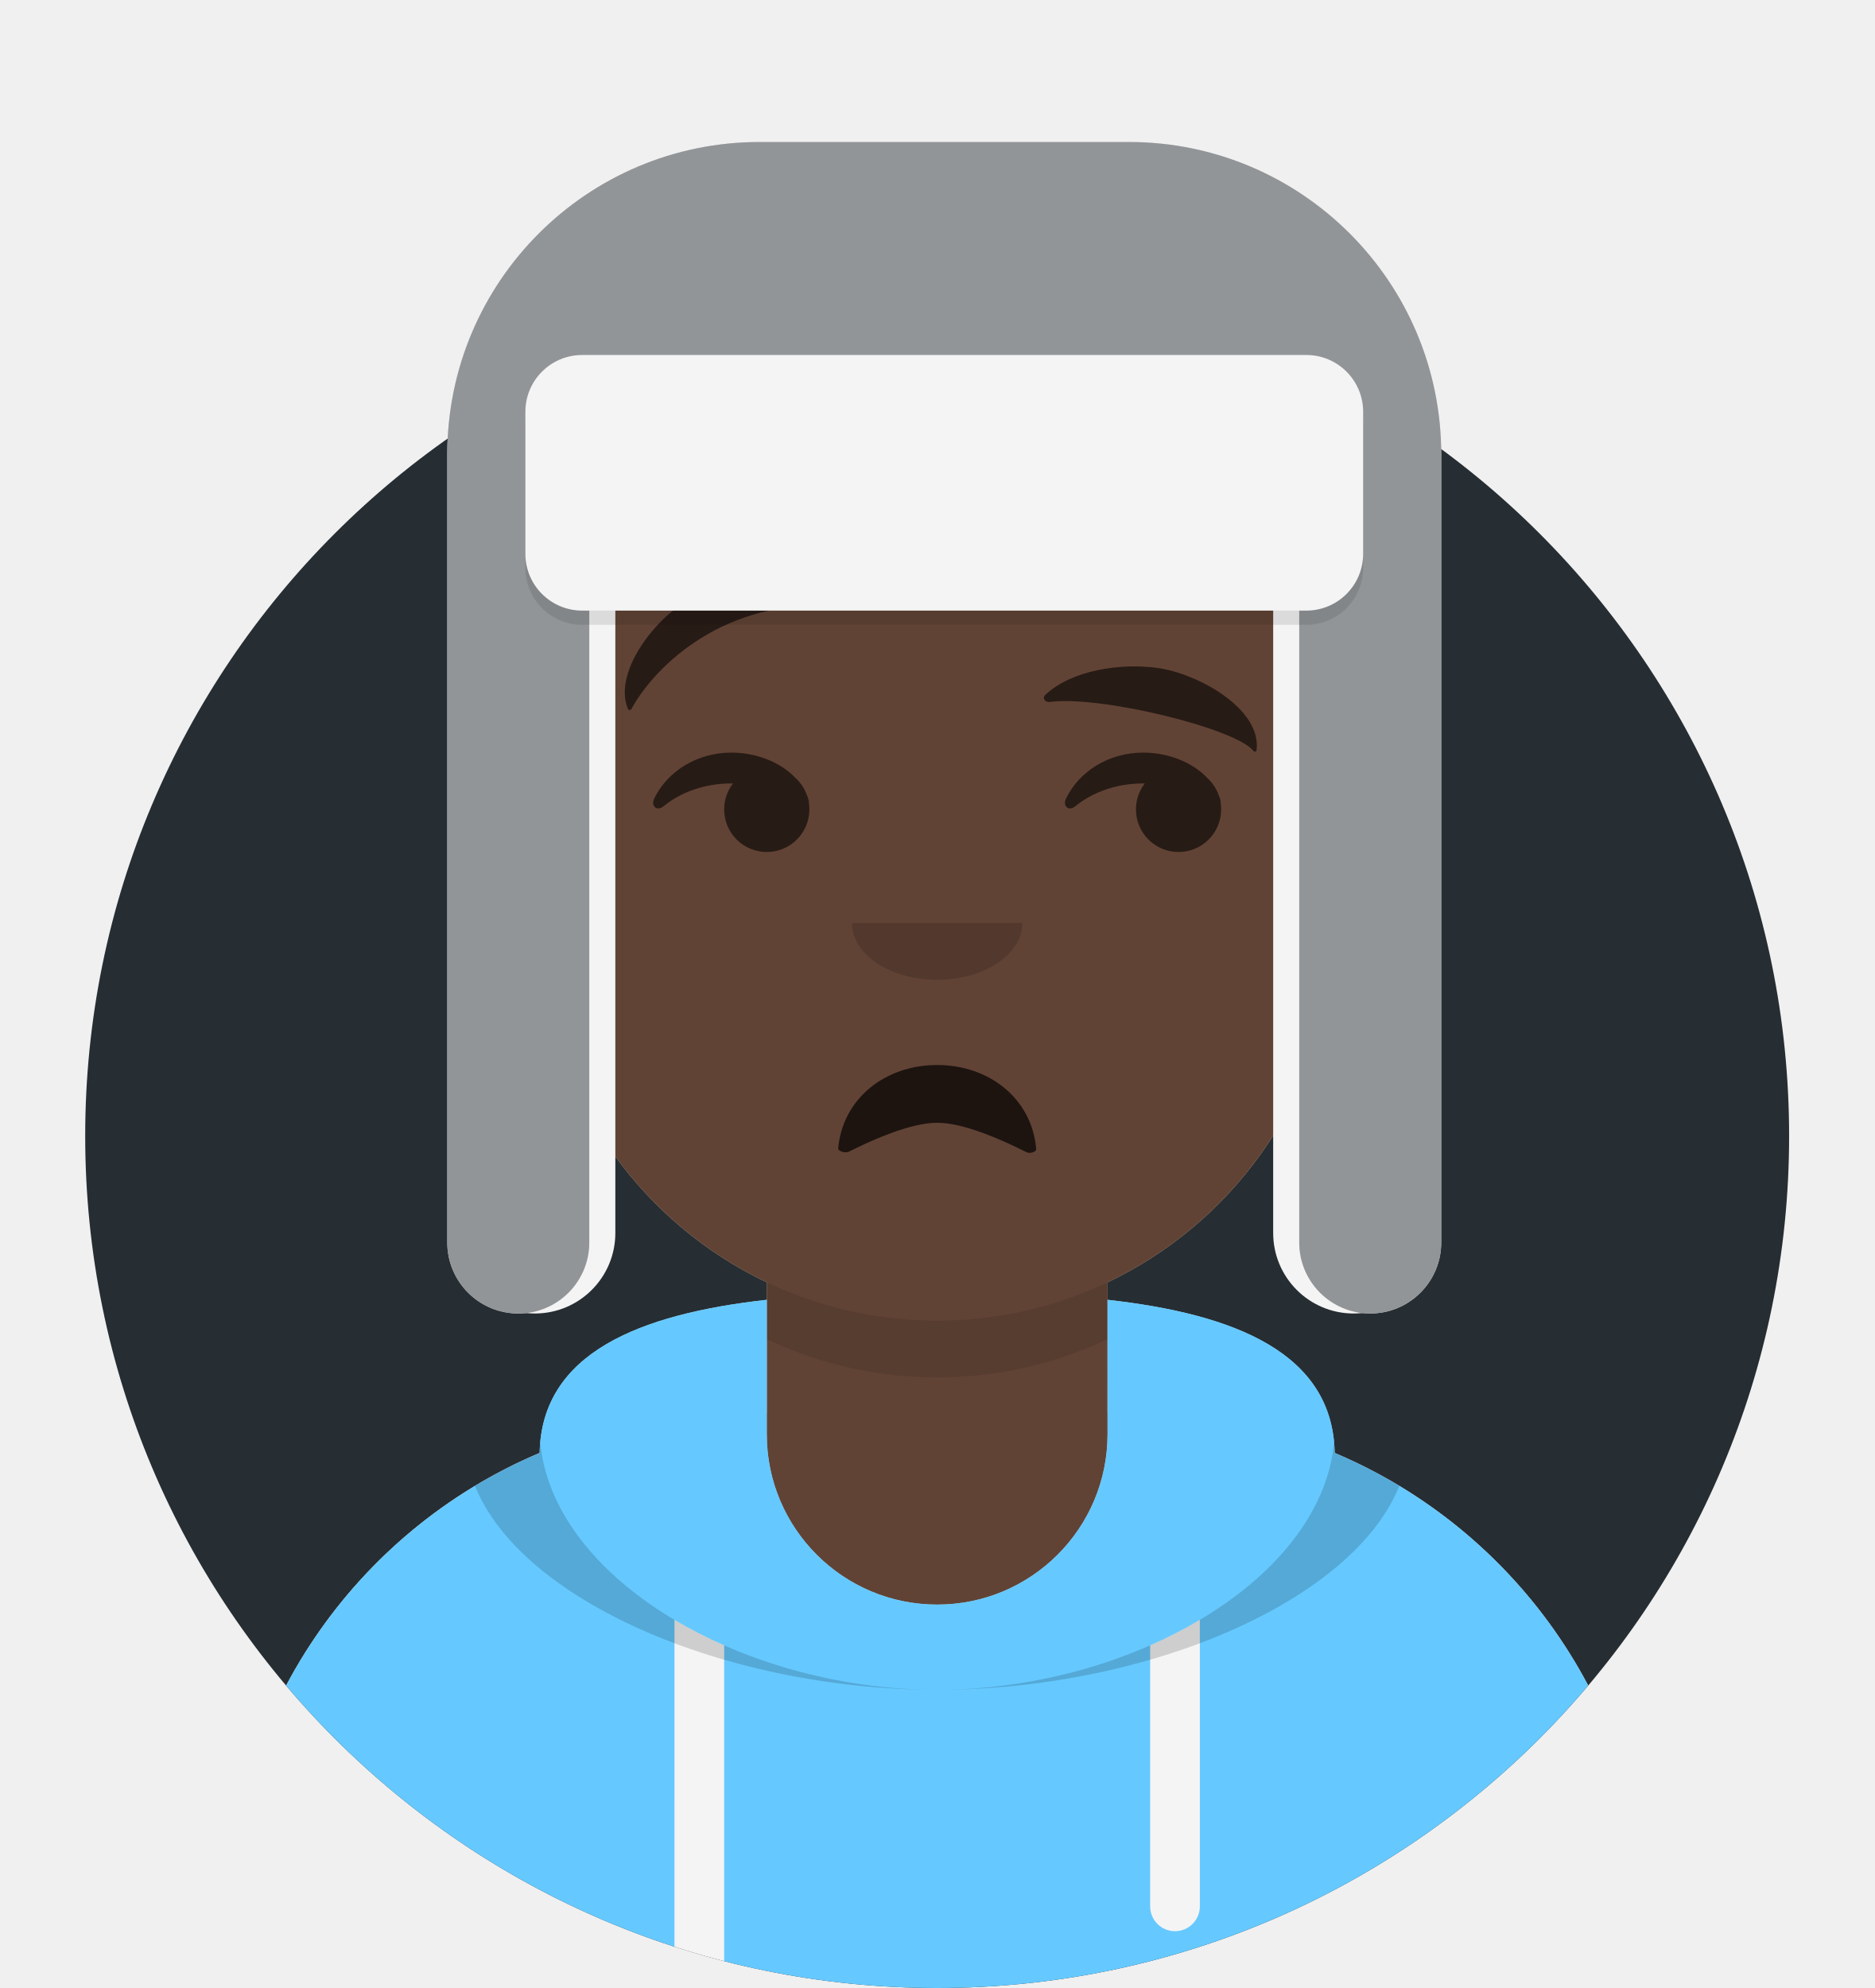
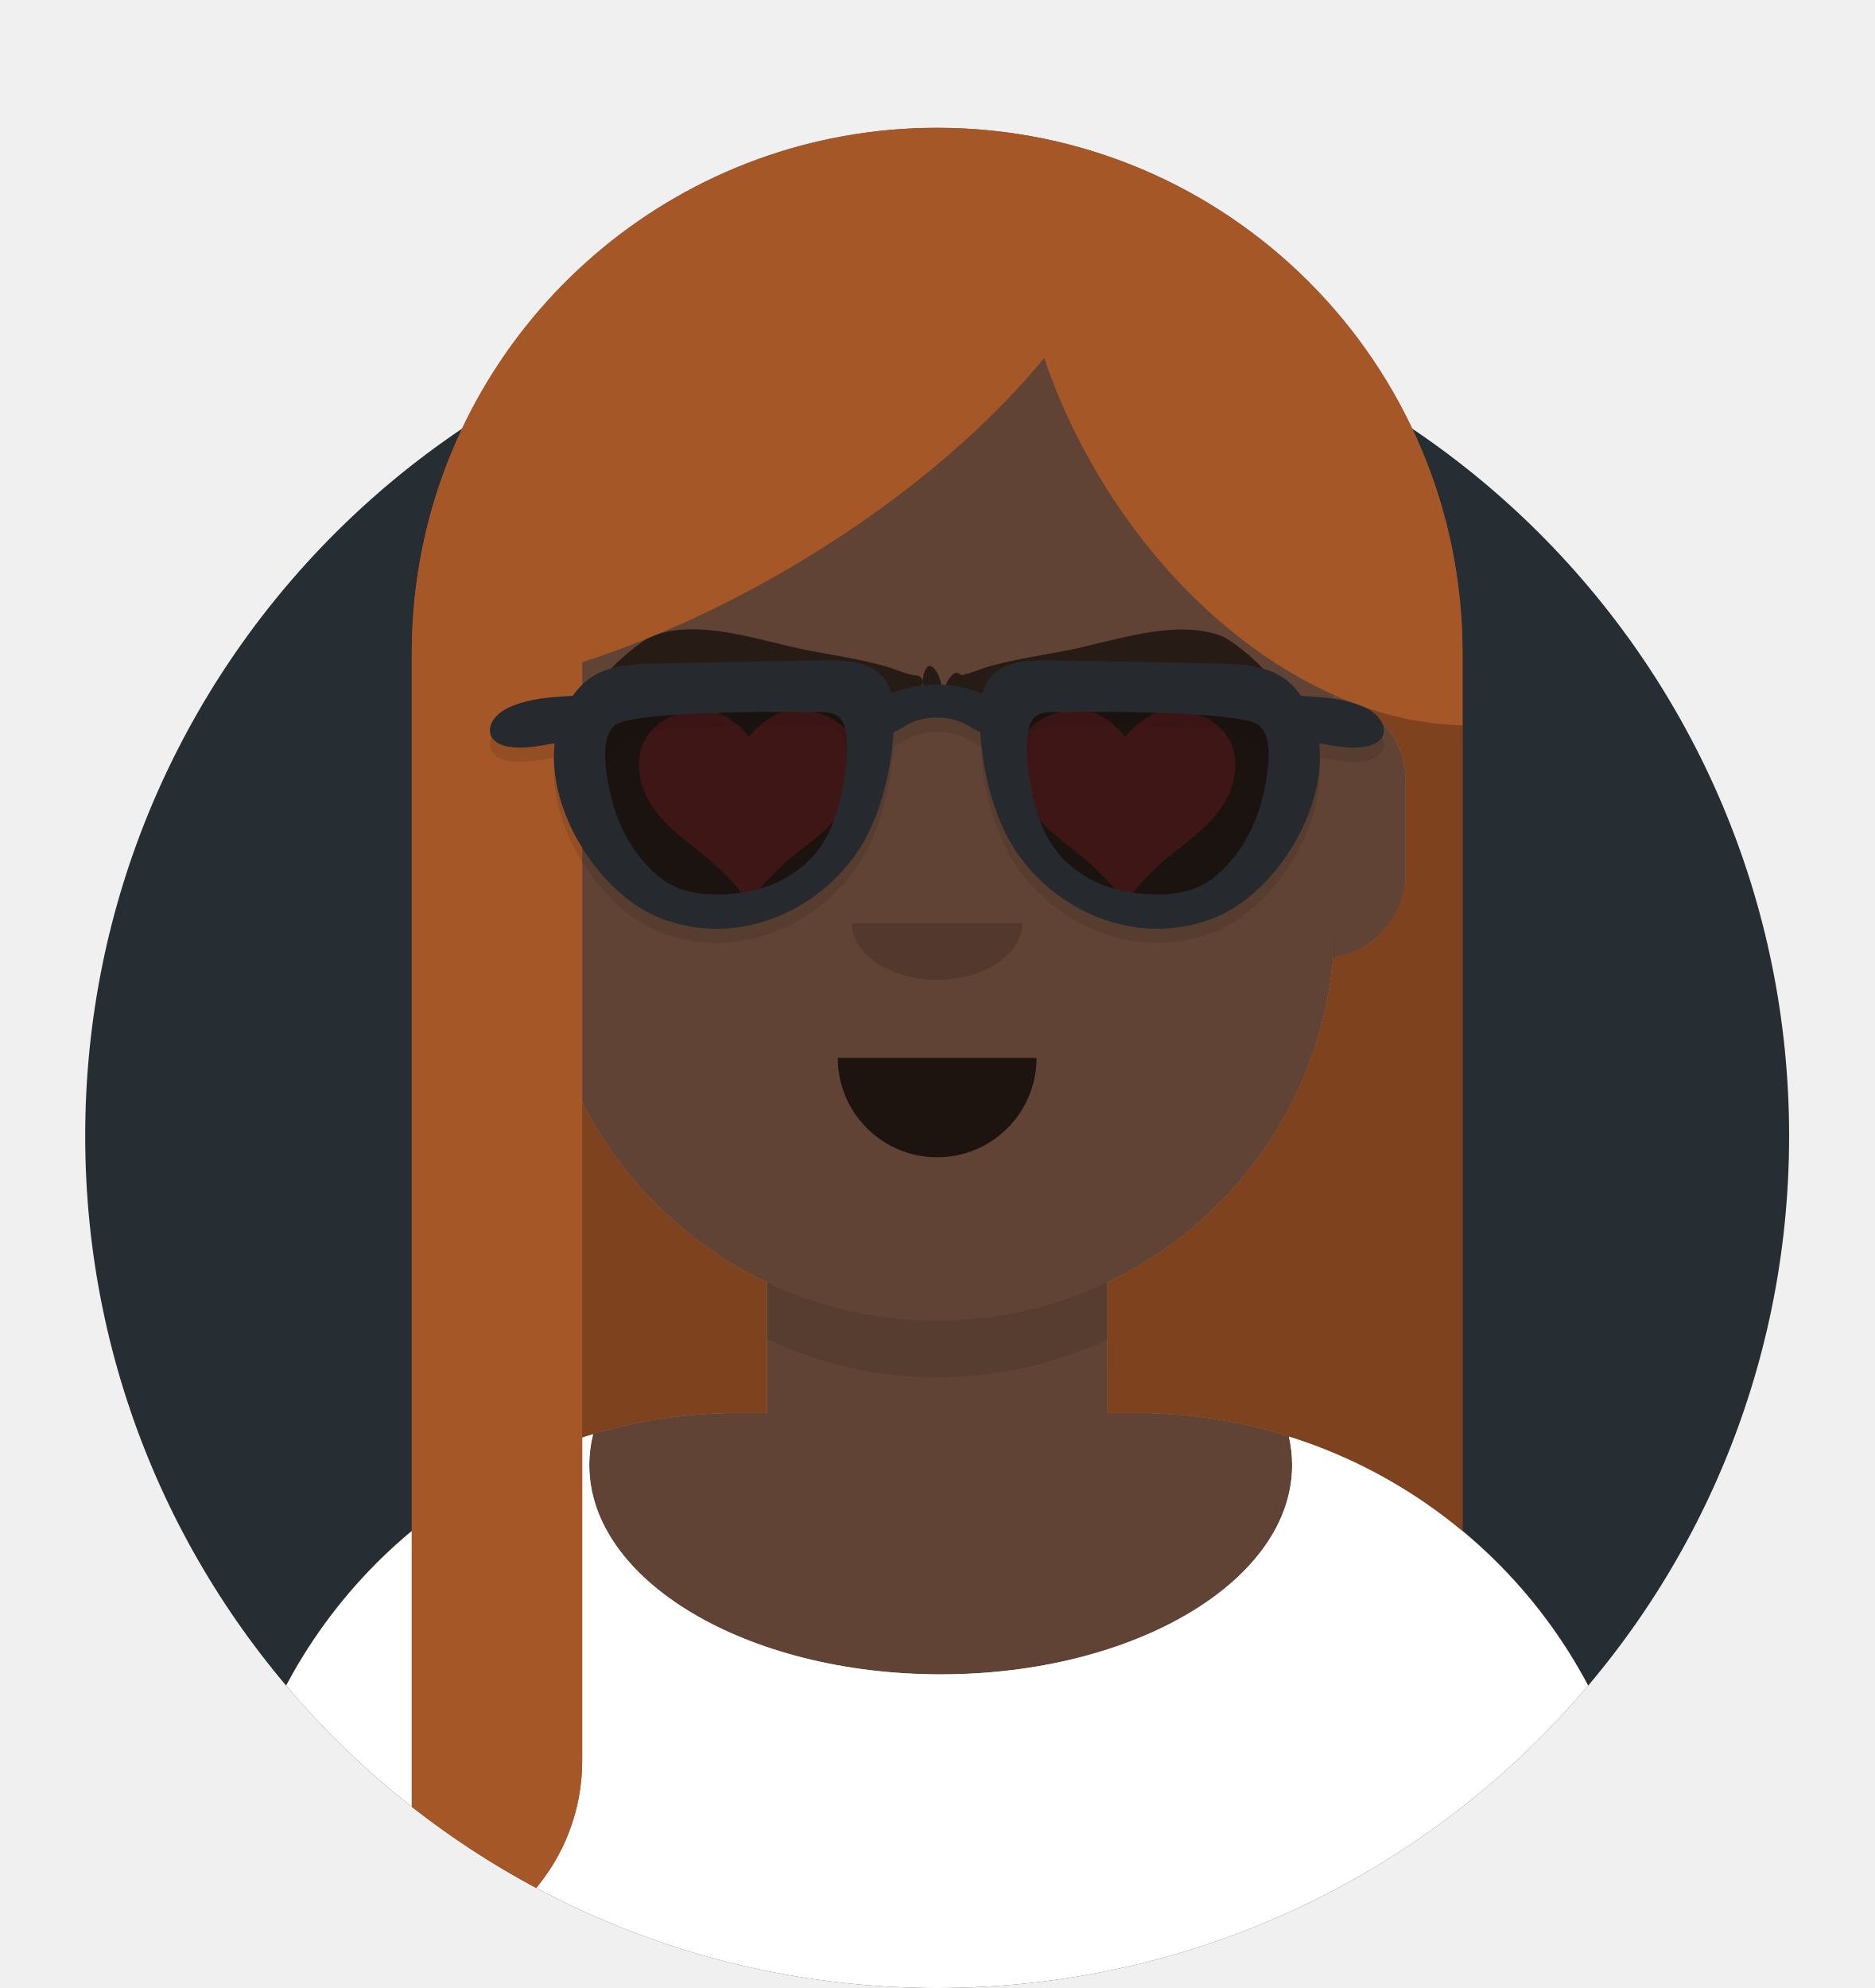
<svg xmlns="http://www.w3.org/2000/svg" xmlns:xlink="http://www.w3.org/1999/xlink" width="264px" height="280px" viewBox="0 0 264 280" version="1.1">
  <defs>
    <circle id="circle_path-1" cx="120" cy="120" r="120" />
    <path d="M-3.19744231e-14,160 L-3.19744231e-14,-1.42108547e-14 L264,-1.42108547e-14 L264,160 L252,160 C252,226.274 198.274,280 132,280 C65.726,280 12,226.274 12,160 L12,160 L-3.19744231e-14,160 Z" id="circle_path-3" />
    <path d="M100,0 C130.928,-5.68137151e-15 156,25.072 156,56 L156.001,62.166 C161.676,63.119 166,68.054 166,74 L166,88 C166,94.052 161.519,99.058 155.694,99.881 C153.628,119.686 141.238,136.422 124.001,144.61 L124,163 L128,163 C167.765,163 200,195.235 200,235 L200,244 L0,244 L0,235 C-4.86974701e-15,195.235 32.235,163 72,163 L76,163 L76,144.611 C58.763,136.422 46.372,119.687 44.305,99.881 C38.481,99.058 34,94.052 34,88 L34,74 C34,68.054 38.325,63.118 44,62.166 L44,56 C44,25.072 69.072,5.68137151e-15 100,0 Z" id="circle_path-5" />
    <path d="M83,36.348 C83,52.629 105.162,65.828 132.5,65.828 C159.838,65.828 182,52.629 182,36.348 C182,34.985 181.845,33.645 181.544,32.331 C210.784,41.488 232,68.792 232,101.052 L232,110 L32,110 L32,101.052 C32,68.397 53.739,40.82 83.534,32.002 C83.182,33.421 83,34.871 83,36.348 Z" id="circle_path-7" />
    <rect id="circle_path-9" x="0" y="0" width="264" height="280" />
    <path d="M74,0 C114.869,0 148,33.131 148,74 L148,84.148 L148,197.608 C135.525,187.237 119.491,181 102,181 L102,181 L98,181 L98,162.611 C115.531,154.283 128.048,137.115 129.791,116.867 C135.569,116.002 140,111.019 140,105 L140,105 L140,92 C140,87.354 137.359,83.324 133.497,81.33 C132.724,81.05 131.952,80.748 131.181,80.426 C130.795,80.32 130.401,80.233 130,80.166 L130,80.166 L130,79.917 C117.224,74.234 104.878,63.071 96.11,47.885 C93.175,42.801 90.831,37.595 89.066,32.397 C80.431,42.941 67.745,53.602 52.342,62.495 C42.778,68.017 33.147,72.291 24,75.266 L24,137.247 C29.602,148.318 38.773,157.278 50,162.611 L50,162.611 L50,181 L46,181 C38.327,181 30.935,182.2 24,184.423 L24,230 C24,244.106 13.569,255.776 0,257.716 L0,74 C0,33.131 33.131,0 74,0 Z" id="circle_path-11" />
  </defs>
  <g id="circle_Avataaar/Circle" stroke="none" stroke-width="1" fill="none" fill-rule="evenodd">
    <g id="circle_Circle" transform="translate(12, 40)">
      <mask id="circle_mask-2" fill="white">
        <use xlink:href="#circle_path-1" />
      </mask>
      <use id="circle_Background-Color" fill="#262E33" xlink:href="#circle_path-1" />
      <g id="circle_Fabric-Color" mask="url(#circle_mask-2)" fill="">
        <rect id="circle_🖍Color" x="0" y="0" width="240" height="240" />
      </g>
    </g>
    <mask id="circle_mask-4" fill="white">
      <use xlink:href="#circle_path-3" />
    </mask>
    <g id="circle_Mask" />
    <g id="circle_Avataaar" mask="url(#circle_mask-4)">
      <g id="circle_Body" transform="translate(32, 36)">
        <mask id="circle_mask-6" fill="white">
          <use xlink:href="#circle_path-5" />
        </mask>
        <use fill="#D0C6AC" xlink:href="#circle_path-5" />
        <g id="circle_Skin-Color" mask="url(#circle_mask-6)" fill="#614335">
          <g transform="translate(-32, 0)" id="circle_Color">
            <rect x="0" y="0" width="264" height="244" />
          </g>
        </g>
        <path d="M44,94 C44,124.928 69.072,150 100,150 C130.928,150 156,124.928 156,94 L156,94 L156,102 C156,132.928 130.928,158 100,158 C69.072,158 44,132.928 44,102 Z" id="circle_Neck-Shadow" fill-opacity="0.1" fill="#000000" mask="url(#circle_mask-6)" />
      </g>
      <g id="circle_Clothing" transform="translate(0, 170)">
        <defs>
-           <path d="M187.997,34.742 L187.995,34.645 C213.853,45.567 232,71.164 232,100.999 L232,110 L32,110 L32,100.999 C32,71.164 50.147,45.567 76.006,34.644 C76.282,20.552 90.082,15.076 108,13.071 L108,32 C108,45.255 118.745,56 132,56 C145.255,56 156,45.255 156,32 L156,32 L156.001,13.071 C173.96,15.081 187.783,20.577 187.997,34.742 Z" id="hoodie_path-1" />
+           <path d="M83,36.348 C83,52.629 105.162,65.828 132.5,65.828 C159.838,65.828 182,52.629 182,36.348 C182,34.985 181.845,33.645 181.544,32.331 C210.784,41.488 232,68.792 232,101.052 L232,110 L32,110 L32,101.052 C32,68.397 53.739,40.82 83.534,32.002 C83.182,33.421 83,34.871 83,36.348 Z" id="shirt_scoop_neck_path-1" />
        </defs>
-         <g id="hoodie_Clothing/Hoodie" stroke="none" stroke-width="1" fill="none" fill-rule="evenodd">
-           <mask id="hoodie_mask-2" fill="white">
-             <use xlink:href="#hoodie_path-1" />
+         <g id="shirt_scoop_neck_Clothing/Shirt-Scoop-Neck" stroke="none" stroke-width="1" fill="none" fill-rule="evenodd">
+           <mask id="shirt_scoop_neck_mask-2" fill="white">
+             <use xlink:href="#shirt_scoop_neck_path-1" />
          </mask>
-           <use id="hoodie_Hoodie" fill="#B7C1DB" xlink:href="#hoodie_path-1" />
-           <g id="hoodie_Fabric-Color" mask="url(#hoodie_mask-2)" fill="#65C9FF">
-             <rect id="hoodie_🖍Color" x="0" y="0" width="264" height="110" />
+           <use id="shirt_scoop_neck_Clothes" fill="#E6E6E6" xlink:href="#shirt_scoop_neck_path-1" />
+           <g id="shirt_scoop_neck_Fabric-Color" mask="url(#shirt_scoop_neck_mask-2)" fill="#FFFFFF">
+             <rect id="shirt_scoop_neck_🖍Color" x="0" y="0" width="264" height="110" />
          </g>
-           <path d="M102,61.739 L102,110 L95,110 L94.999,58.15 C97.203,59.46 99.546,60.661 102,61.739 Z M169.001,58.149 L169,98.5 C169,100.433 167.433,102 165.5,102 C163.567,102 162,100.433 162,98.5 L162.001,61.738 C164.455,60.66 166.798,59.459 169.001,58.149 Z" id="hoodie_Straps" fill="#F4F4F4" mask="url(#hoodie_mask-2)" />
-           <path d="M132,68 L130.996,67.995 C97.88,67.68 65.5,51.823 65.5,32.308 C65.5,21.243 75.909,15.571 90.959,12.725 C81.875,16.075 76,21.706 76,31.077 C76,51.469 103.821,68 132,68 Z M132,68 C160.179,68 188,51.469 188,31.077 C188,21.706 182.125,16.075 173.041,12.725 C188.091,15.571 198.5,21.243 198.5,32.308 C198.5,52.02 165.462,68 132,68 L132,68 Z" id="hoodie_Shadow" fill-opacity="0.16" fill="#000000" mask="url(#hoodie_mask-2)" />
        </g>
      </g>
      <g id="circle_Face" transform="translate(76, 82)" fill="#000000">
        <g id="circle_Mouth" transform="translate(2, 52)">
-           <g id="sad_Mouth/Sad" stroke="none" stroke-width="1" fill="none" fill-rule="evenodd" fill-opacity="0.7">
-             <path d="M40.058,16.654 C40.708,23.683 46.702,28.377 54,28.377 C61.342,28.377 67.363,23.627 67.953,16.529 C67.984,16.151 67.077,15.853 66.629,16.077 C61.09,18.85 56.881,20.237 54,20.237 C51.156,20.237 47.007,18.88 41.554,16.168 C41.047,15.916 40.02,16.236 40.058,16.654 Z" id="sad_Mouth" fill="#000000" transform="translate(54.00536, 22.18841) scale(1, -1) translate(-54.00536, -22.18841) " />
+           <g id="default_Mouth/Default" stroke="none" stroke-width="1" fill="none" fill-rule="evenodd" fill-opacity="0.7">
+             <path d="M40,15 C40,22.732 46.268,29 54,29 L54,29 C61.732,29 68,22.732 68,15" id="default_Mouth" fill="#000000" />
          </g>
        </g>
        <g id="circle_Nose" transform="translate(28, 40)" fill-opacity="0.16">
          <g id="default_Nose/Default" stroke="none" stroke-width="1" fill="none" fill-rule="evenodd" fill-opacity="0.16">
            <path d="M16,8 C16,12.418 21.373,16 28,16 L28,16 C34.627,16 40,12.418 40,8" id="default_Nose" fill="#000000" />
          </g>
        </g>
        <g id="circle_Eyes" transform="translate(0, 8)">
-           <g id="side_Eyes/Side-😒" stroke="none" stroke-width="1" fill="none" fill-rule="evenodd" fill-opacity="0.6">
-             <path d="M26.998,16 C30.502,16 33.891,17.314 36.018,19.543 C36.764,20.217 37.341,21.076 37.676,22.049 C37.726,22.166 37.772,22.286 37.815,22.407 C37.909,22.67 37.947,22.92 37.94,23.142 C37.979,23.422 38,23.708 38,24 C38,27.314 35.314,30 32,30 C28.686,30 26,27.314 26,24 C26,22.625 26.463,21.358 27.241,20.346 C27.16,20.344 27.079,20.344 26.998,20.344 C23.257,20.344 19.874,21.579 17.438,23.572 C16.547,24.3 15.62,23.558 16.16,22.447 C18.007,18.649 22.164,16 26.998,16 Z" id="side_Eye" fill="#000000" />
-             <path d="M84.998,16 C88.502,16 91.891,17.314 94.018,19.543 C94.764,20.217 95.341,21.076 95.676,22.049 C95.726,22.166 95.772,22.286 95.815,22.407 C95.909,22.67 95.947,22.92 95.94,23.142 C95.979,23.422 96,23.708 96,24 C96,27.314 93.314,30 90,30 C86.686,30 84,27.314 84,24 C84,22.625 84.463,21.358 85.241,20.346 C85.16,20.344 85.079,20.344 84.998,20.344 C81.257,20.344 77.874,21.579 75.438,23.572 C74.547,24.3 73.62,23.558 74.16,22.447 C76.007,18.649 80.164,16 84.998,16 Z" id="side_Eye" fill="#000000" />
+           <g id="heart_Eyes/Hearts-😍" stroke="none" stroke-width="1" fill="none" fill-rule="evenodd" fill-opacity="0.8">
+             <path d="M35.958,10 C33.407,10 30.884,11.98 29.5,13.821 C28.111,11.98 25.593,10 23.042,10 C17.552,10 14,13.334 14,17.641 C14,23.371 18.412,26.771 23.042,30.377 C24.695,31.613 27.822,34.778 28.208,35.471 C28.594,36.164 30.314,36.189 30.792,35.471 C31.269,34.753 34.302,31.613 35.958,30.377 C40.585,26.771 45,23.371 45,17.641 C45,13.334 41.448,10 35.958,10 Z" id="heart_Heart" fill="#FF5353" fill-rule="nonzero" />
+             <path d="M88.958,10 C86.407,10 83.884,11.98 82.5,13.821 C81.111,11.98 78.593,10 76.042,10 C70.552,10 67,13.334 67,17.641 C67,23.371 71.412,26.771 76.042,30.377 C77.695,31.613 80.822,34.778 81.208,35.471 C81.594,36.164 83.314,36.189 83.792,35.471 C84.269,34.753 87.302,31.613 88.958,30.377 C93.585,26.771 98,23.371 98,17.641 C98,13.334 94.448,10 88.958,10 Z" id="heart_Heart" fill="#FF5353" fill-rule="nonzero" />
          </g>
        </g>
        <g id="circle_Eyebrow" fill-opacity="0.6">
-           <g id="up_down_natural_Eyebrow/Natural/Up-Down-Natural" stroke="none" stroke-width="1" fill="none" fill-rule="evenodd" fill-opacity="0.6">
-             <path d="M22.766,1.578 L23.677,1.176 C28.919,-0.905 36.865,-0.033 41.723,2.299 C42.29,2.571 41.902,3.452 41.321,3.407 C26.402,2.256 16.358,11.553 12.946,17.847 C12.845,18.034 12.539,18.055 12.464,17.881 C10.156,12.562 16.913,3.896 22.766,1.578 Z" id="up_down_natural_Eye-Browse-Reddit" fill="#000000" />
-             <path d="M86.535,12.025 C92.342,12.293 101.73,16.512 101.488,22.368 C101.48,22.56 101.199,22.644 101.061,22.497 C98.306,19.537 78.746,16.547 71.856,18.132 C71.226,18.277 70.747,17.655 71.146,17.206 C74.568,13.357 81.333,11.779 86.535,12.025 Z" id="up_down_natural_Eyebrow" fill="#000000" transform="translate(86.24651, 17.28591) rotate(5) translate(-86.24651, -17.28591) " />
+           <g id="unibrow_natural_Eyebrow/Natural/Unibrow-Natural" stroke="none" stroke-width="1" fill="none" fill-rule="evenodd" fill-opacity="0.6">
+             <path d="M57.001,12 C57,11.996 57,11.996 57.001,12 M96.281,8.15 C97.724,8.76 105.242,14.894 103.823,17.572 C103.563,18.062 102.91,18.144 102.525,17.751 C101.998,17.215 100.988,16.584 100.86,16.508 C95.856,13.497 89.636,14.19 84.172,15.015 C78.015,15.946 71.949,18.077 65.703,17.051 C64.113,16.789 61.31,16.058 59.458,14.891 C59.217,15.381 58.773,15.717 58.075,15.655 C55.845,15.457 57.592,12 58.763,12 C58.988,12 59.183,12.142 59.336,12.369 C60.626,12.208 61.918,11.617 63.241,11.291 C66.928,10.38 70.689,9.987 74.428,9.389 C81.09,8.324 89.747,5.392 96.281,8.15 Z" id="unibrow_natural_Kahlo" fill="#000000" transform="translate(80.5, 12.5) rotate(-2) translate(-80.5, -12.5) " />
+             <path d="M54.999,12 C55,11.996 55,11.996 54.999,12 M15.719,8.15 C22.253,5.392 30.91,8.324 37.572,9.389 C41.311,9.987 45.072,10.38 48.759,11.291 C50.242,11.657 51.685,12.354 53.131,12.413 C53.833,12.441 54.267,13.276 53.815,13.824 C52.332,15.618 48.327,16.717 46.297,17.051 C40.051,18.077 33.985,15.946 27.828,15.015 C22.364,14.19 16.144,13.497 11.14,16.508 C11.012,16.584 10.002,17.215 9.475,17.751 C9.09,18.144 8.437,18.062 8.177,17.572 C6.758,14.894 14.276,8.76 15.719,8.15 Z M54.934,11 C56.105,11 57.852,15.402 55.622,15.653 C53.392,15.904 53.763,11 54.934,11 Z" id="unibrow_natural_Frida" fill="#000000" transform="translate(32.34868, 12.5) rotate(2) translate(-32.34868, -12.5) " />
          </g>
        </g>
      </g>
      <g id="circle_Top">
        <defs>
-           <path d="M96,0 C120.301,-4.46393476e-15 140,19.699 140,44 L140,54 L140,155 C140,160.523 135.523,165 130,165 C124.477,165 120,160.523 120,155 L120,54 L20,54 L20,155 C20,160.523 15.523,165 10,165 C4.477,165 6.76353751e-16,160.523 0,155 L0,44 C-2.9759565e-15,19.699 19.699,4.46393476e-15 44,0 L96,0 Z" id="winter_hat_1_path-1" />
-           <rect id="winter_hat_1_path-3" x="74" y="50" width="118" height="36" rx="8" />
-           <filter x="-0.8%" y="-2.8%" width="101.7%" height="111.1%" filterUnits="objectBoundingBox" id="winter_hat_1_filter-4">
-             <feOffset dx="0" dy="2" in="SourceAlpha" result="shadowOffsetOuter1" />
-             <feColorMatrix values="0 0 0 0 0   0 0 0 0 0   0 0 0 0 0  0 0 0 0.1 0" type="matrix" in="shadowOffsetOuter1" />
-           </filter>
+           <path d="M98 181L98 162.611C115.531 154.283 128.048 137.115 129.791 116.867C135.569 116.002 140 111.019 140 105L140 92C140 87.358 137.364 83.331 133.506 81.335C132.73 81.052 131.955 80.749 131.18 80.426C130.794 80.32 130.4 80.233 130 80.166L130 79.917C117.224 74.234 104.878 63.071 96.11 47.885C93.175 42.801 90.831 37.595 89.066 32.397C80.431 42.941 67.745 53.602 52.342 62.495C42.778 68.017 33.147 72.291 24 75.266L24 137.246C29.602 148.318 38.773 157.277 50 162.611L50 181L46 181C38.327 181 30.935 182.2 24 184.423L24 230C24 244.106 13.569 255.776 0 257.716L0 74C0 68.891 0.518 63.904 1.503 59.086C8.404 25.366 38.24 0 74 0C114.869 0 148 33.131 148 74L148 197.608C135.525 187.237 119.491 181 102 181L98 181Z" id="straight_2_path_1" />
+           <clipPath id="straight_2_mask_1">
+             <use xlink:href="#straight_2_path_1" />
+           </clipPath>
        </defs>
-         <g id="winter_hat_1_Facial-Hair" transform="translate(49, 72)" />
-         <g id="winter_hat_1_Top/Accessories/Winter-Hat-1" stroke="none" stroke-width="1" fill="none" fill-rule="evenodd">
-           <g id="winter_hat_1_hat" transform="translate(63, 20)">
-             <path d="M23.671,48 L23.671,153.664 C23.671,159.925 18.596,165 12.336,165 C6.075,165 1,159.925 1,153.664 L1,48 L23.671,48 Z M139,48 L139,153.664 C139,159.925 133.925,165 127.664,165 C121.404,165 116.329,159.925 116.329,153.664 L116.329,48 L139,48 Z" id="winter_hat_1_inside" fill="#F4F4F4" />
-             <mask id="winter_hat_1_mask-2" fill="white">
-               <use xlink:href="#winter_hat_1_path-1" />
-             </mask>
-             <use id="winter_hat_1_hat-mask" fill="#D8D8D8" xlink:href="#winter_hat_1_path-1" />
-             <g id="winter_hat_1_Fabric-Color" mask="url(#winter_hat_1_mask-2)" fill="#929598">
-               <g transform="translate(-4, -1)" id="winter_hat_1_🖍Color">
-                 <rect x="0" y="0" width="149" height="172" />
+         <g id="straight_2_TopLong-HairStraight-2" transform="translate(-1 0)">
+           <g id="straight_2_Hair" transform="translate(59 18)">
+             <path d="M98 181L98 162.611C115.531 154.283 128.048 137.115 129.791 116.867C135.569 116.002 140 111.019 140 105L140 92C140 87.358 137.364 83.331 133.506 81.335C132.73 81.052 131.955 80.749 131.18 80.426C130.794 80.32 130.4 80.233 130 80.166L130 79.917C117.224 74.234 104.878 63.071 96.11 47.885C93.175 42.801 90.831 37.595 89.066 32.397C80.431 42.941 67.745 53.602 52.342 62.495C42.778 68.017 33.147 72.291 24 75.266L24 137.246C29.602 148.318 38.773 157.277 50 162.611L50 181L46 181C38.327 181 30.935 182.2 24 184.423L24 230C24 244.106 13.569 255.776 0 257.716L0 74C0 68.891 0.518 63.904 1.503 59.086C8.404 25.366 38.24 0 74 0C114.869 0 148 33.131 148 74L148 197.608C135.525 187.237 119.491 181 102 181L98 181Z" id="straight_2_Mask-Hair" fill="#944F23" fill-rule="evenodd" stroke="none" />
+             <g clip-path="url(#straight_2_mask_1)">
+               <g id="straight_2_Hair-Color" transform="translate(-58 -18)" fill="#ECDCBF">
+                 <path d="M0 0L264 0L264 280L0 280L0 0Z" id="straight_2_Color" fill="#A55728" fill-rule="evenodd" stroke="none" />
              </g>
            </g>
          </g>
-           <g id="winter_hat_1_hat-front">
-             <use fill="black" fill-opacity="1" filter="url(#winter_hat_1_filter-4)" xlink:href="#winter_hat_1_path-3" />
-             <use fill="#F4F4F4" fill-rule="evenodd" xlink:href="#winter_hat_1_path-3" />
+           <path d="M76.326 181L76.326 162.611C93.857 154.283 106.374 137.115 108.117 116.867C113.895 116.002 118.326 111.019 118.326 105L118.326 92C118.326 87.358 115.69 83.331 111.832 81.335C116.7 83.108 121.589 84.072 126.326 84.148L126.326 197.608C113.851 187.237 97.817 181 80.326 181L76.326 181ZM2.326 184.423C9.261 182.2 16.653 181 24.326 181L28.326 181L28.326 162.611C17.099 157.277 7.927 148.318 2.326 137.246L2.326 184.423ZM108.326 79.917L108.326 80.166C108.726 80.233 109.12 80.32 109.506 80.426C109.112 80.261 108.719 80.092 108.326 79.917Z" transform="translate(80.67409 18)" id="straight_2_Shadow" fill="#000000" fill-opacity="0.239" fill-rule="evenodd" stroke="none" />
+           <g id="straight_2_Facial-Hair" transform="translate(49 72)" />
+           <g id="straight_2_Accessory" transform="translate(62 85)">
+             <defs>
+               <filter x="-3.2%" y="-10.5%" width="106.3%" height="121.1%" filterUnits="objectBoundingBox" id="sunglasses_filter-1">
+                 <feOffset dx="0" dy="2" in="SourceAlpha" result="shadowOffsetOuter1" />
+                 <feColorMatrix values="0 0 0 0 0   0 0 0 0 0   0 0 0 0 0  0 0 0 0.1 0" type="matrix" in="shadowOffsetOuter1" result="shadowMatrixOuter1" />
+                 <feMerge>
+                   <feMergeNode in="shadowMatrixOuter1" />
+                   <feMergeNode in="SourceGraphic" />
+                 </feMerge>
+               </filter>
+               <linearGradient x1="50%" y1="0%" x2="50%" y2="70.506%" id="sunglasses_linearGradient-2">
+                 <stop stop-color="#FFFFFF" stop-opacity="0.5" offset="0%" />
+                 <stop stop-color="#000000" stop-opacity="0.5" offset="100%" />
+               </linearGradient>
+               <path d="M47.01,6.277 C49.521,6.301 50.708,6.726 51.136,9.392 C51.569,12.092 51.148,15.128 50.648,17.787 C49.886,21.848 48.617,25.826 45.664,28.794 C44.109,30.358 42.212,31.603 40.194,32.454 C39.123,32.906 37.991,33.232 36.86,33.48 C36.529,33.552 33.706,33.948 35.438,33.747 C31.397,34.216 27.013,34.197 23.638,31.579 C19.898,28.678 17.337,24.086 16.211,19.513 C15.552,16.837 14.167,10.437 16.697,8.297 C19.595,5.845 47.01,6.277 47.01,6.277 L47.01,6.277 Z" id="sunglasses_path-3" />
+               <linearGradient x1="50%" y1="0%" x2="50%" y2="100%" id="sunglasses_linearGradient-4">
+                 <stop stop-color="#FFFFFF" stop-opacity="0.5" offset="0%" />
+                 <stop stop-color="#000000" stop-opacity="0.5" offset="70.506%" />
+               </linearGradient>
+               <path d="M78.919,6.275 C76.408,6.299 75.221,6.724 74.794,9.389 C74.36,12.089 74.782,15.125 75.281,17.784 C76.044,21.845 77.313,25.824 80.265,28.792 C81.821,30.355 83.718,31.601 85.736,32.452 C86.807,32.903 87.939,33.23 89.07,33.477 C89.4,33.549 92.223,33.946 90.492,33.744 C94.533,34.214 98.917,34.195 102.292,31.577 C106.032,28.675 108.593,24.084 109.719,19.511 C110.378,16.834 111.762,10.434 109.233,8.294 C106.335,5.843 78.919,6.275 78.919,6.275 L78.919,6.275 Z" id="sunglasses_path-5" />
+             </defs>
+             <g id="sunglasses_Top/_Resources/Sunglasses" stroke="none" stroke-width="1" fill="none" fill-rule="evenodd">
+               <g id="sunglasses_Sunglasses" filter="url(#sunglasses_filter-1)" transform="translate(8, 8)">
+                 <g id="sunglasses_shades">
+                   <use fill-opacity="0.7" fill="#000000" xlink:href="#sunglasses_path-3" />
+                   <use fill="url(#linearGradient-2)" style="mix-blend-mode: screen;" xlink:href="#sunglasses_path-3" />
+                 </g>
+                 <g id="sunglasses_shades">
+                   <use fill-opacity="0.7" fill="#000000" xlink:href="#sunglasses_path-5" />
+                   <use fill="url(#linearGradient-4)" style="mix-blend-mode: screen;" xlink:href="#sunglasses_path-5" />
+                 </g>
+                 <g id="sunglasses_Glasses" fill="#252C2F">
+                   <path d="M46.249,7.275 C48.621,7.298 49.742,7.692 50.146,10.165 C50.555,12.671 50.157,15.487 49.685,17.955 C48.965,21.723 47.767,25.415 44.978,28.169 C43.508,29.619 41.717,30.775 39.811,31.564 C38.799,31.983 37.73,32.286 36.661,32.516 C36.349,32.583 33.682,32.95 35.318,32.764 C31.501,33.199 27.36,33.182 24.172,30.753 C20.64,28.06 18.22,23.8 17.157,19.556 C16.534,17.073 15.226,11.134 17.616,9.149 C20.353,6.875 46.249,7.275 46.249,7.275 L46.249,7.275 Z M22.218,0.49 C16.777,0.678 13.147,1.634 10.463,7.069 C5.546,17.03 13.963,31.969 23.352,36.039 C34.329,40.799 46.592,35.532 52.396,26.006 C55.469,20.962 57.022,13.323 56.922,7.504 C56.795,0.076 51.607,-0.13 45.509,0.034 L22.218,0.49 Z" id="sunglasses_Frame" />
+                   <path d="M79.681,7.273 C77.309,7.295 76.188,7.689 75.784,10.163 C75.374,12.668 75.772,15.485 76.244,17.952 C76.965,21.72 78.163,25.412 80.952,28.166 C82.421,29.616 84.213,30.772 86.119,31.562 C87.131,31.981 88.2,32.284 89.268,32.513 C89.581,32.58 92.247,32.948 90.612,32.761 C94.429,33.197 98.57,33.179 101.757,30.75 C105.29,28.058 107.709,23.798 108.773,19.554 C109.396,17.071 110.703,11.132 108.314,9.147 C105.576,6.872 79.681,7.273 79.681,7.273 L79.681,7.273 Z M103.712,0.488 C109.152,0.675 112.783,1.632 115.466,7.067 C120.384,17.028 111.967,31.966 102.577,36.037 C91.6,40.797 79.338,35.529 73.534,26.004 C70.461,20.96 68.907,13.321 69.007,7.501 C69.135,0.074 74.323,-0.132 80.421,0.032 L103.712,0.488 Z" id="sunglasses_Frame" />
+                   <path d="M13.197,4.927 C9.785,5.118 5.886,5.164 2.69,6.639 C-0.695,8.201 -1.218,11.739 3.049,12.226 C4.971,12.446 6.895,12.083 8.787,11.745 C10.337,11.468 12.442,11.558 13.906,10.966 C16.636,9.862 16.46,4.74 13.197,4.927" id="sunglasses_Frame" />
+                   <path d="M112.735,4.927 C116.147,5.118 120.046,5.164 123.242,6.639 C126.626,8.201 127.149,11.739 122.882,12.226 C120.961,12.446 119.037,12.083 117.144,11.745 C115.595,11.468 113.49,11.558 112.025,10.966 C109.296,9.862 109.471,4.74 112.735,4.927" id="sunglasses_Frame" />
+                   <path d="M73.109,7.013 C71.163,4.713 66.091,3.385 62.891,3.385 C59.691,3.385 54.768,4.713 52.822,7.013 C51.841,8.172 51.807,9.724 53.508,10.451 C55.626,11.357 57.517,9.714 59.213,8.855 C61.381,7.757 64.712,7.877 66.719,8.855 C68.427,9.688 70.305,11.357 72.423,10.451 C74.124,9.724 74.091,8.172 73.109,7.013" id="sunglasses_Frame" />
+                 </g>
+               </g>
+             </g>
          </g>
-           <g id="winter_hat_1_Accessory" transform="translate(62, 85)" />
        </g>
      </g>
    </g>
  </g>
</svg>
